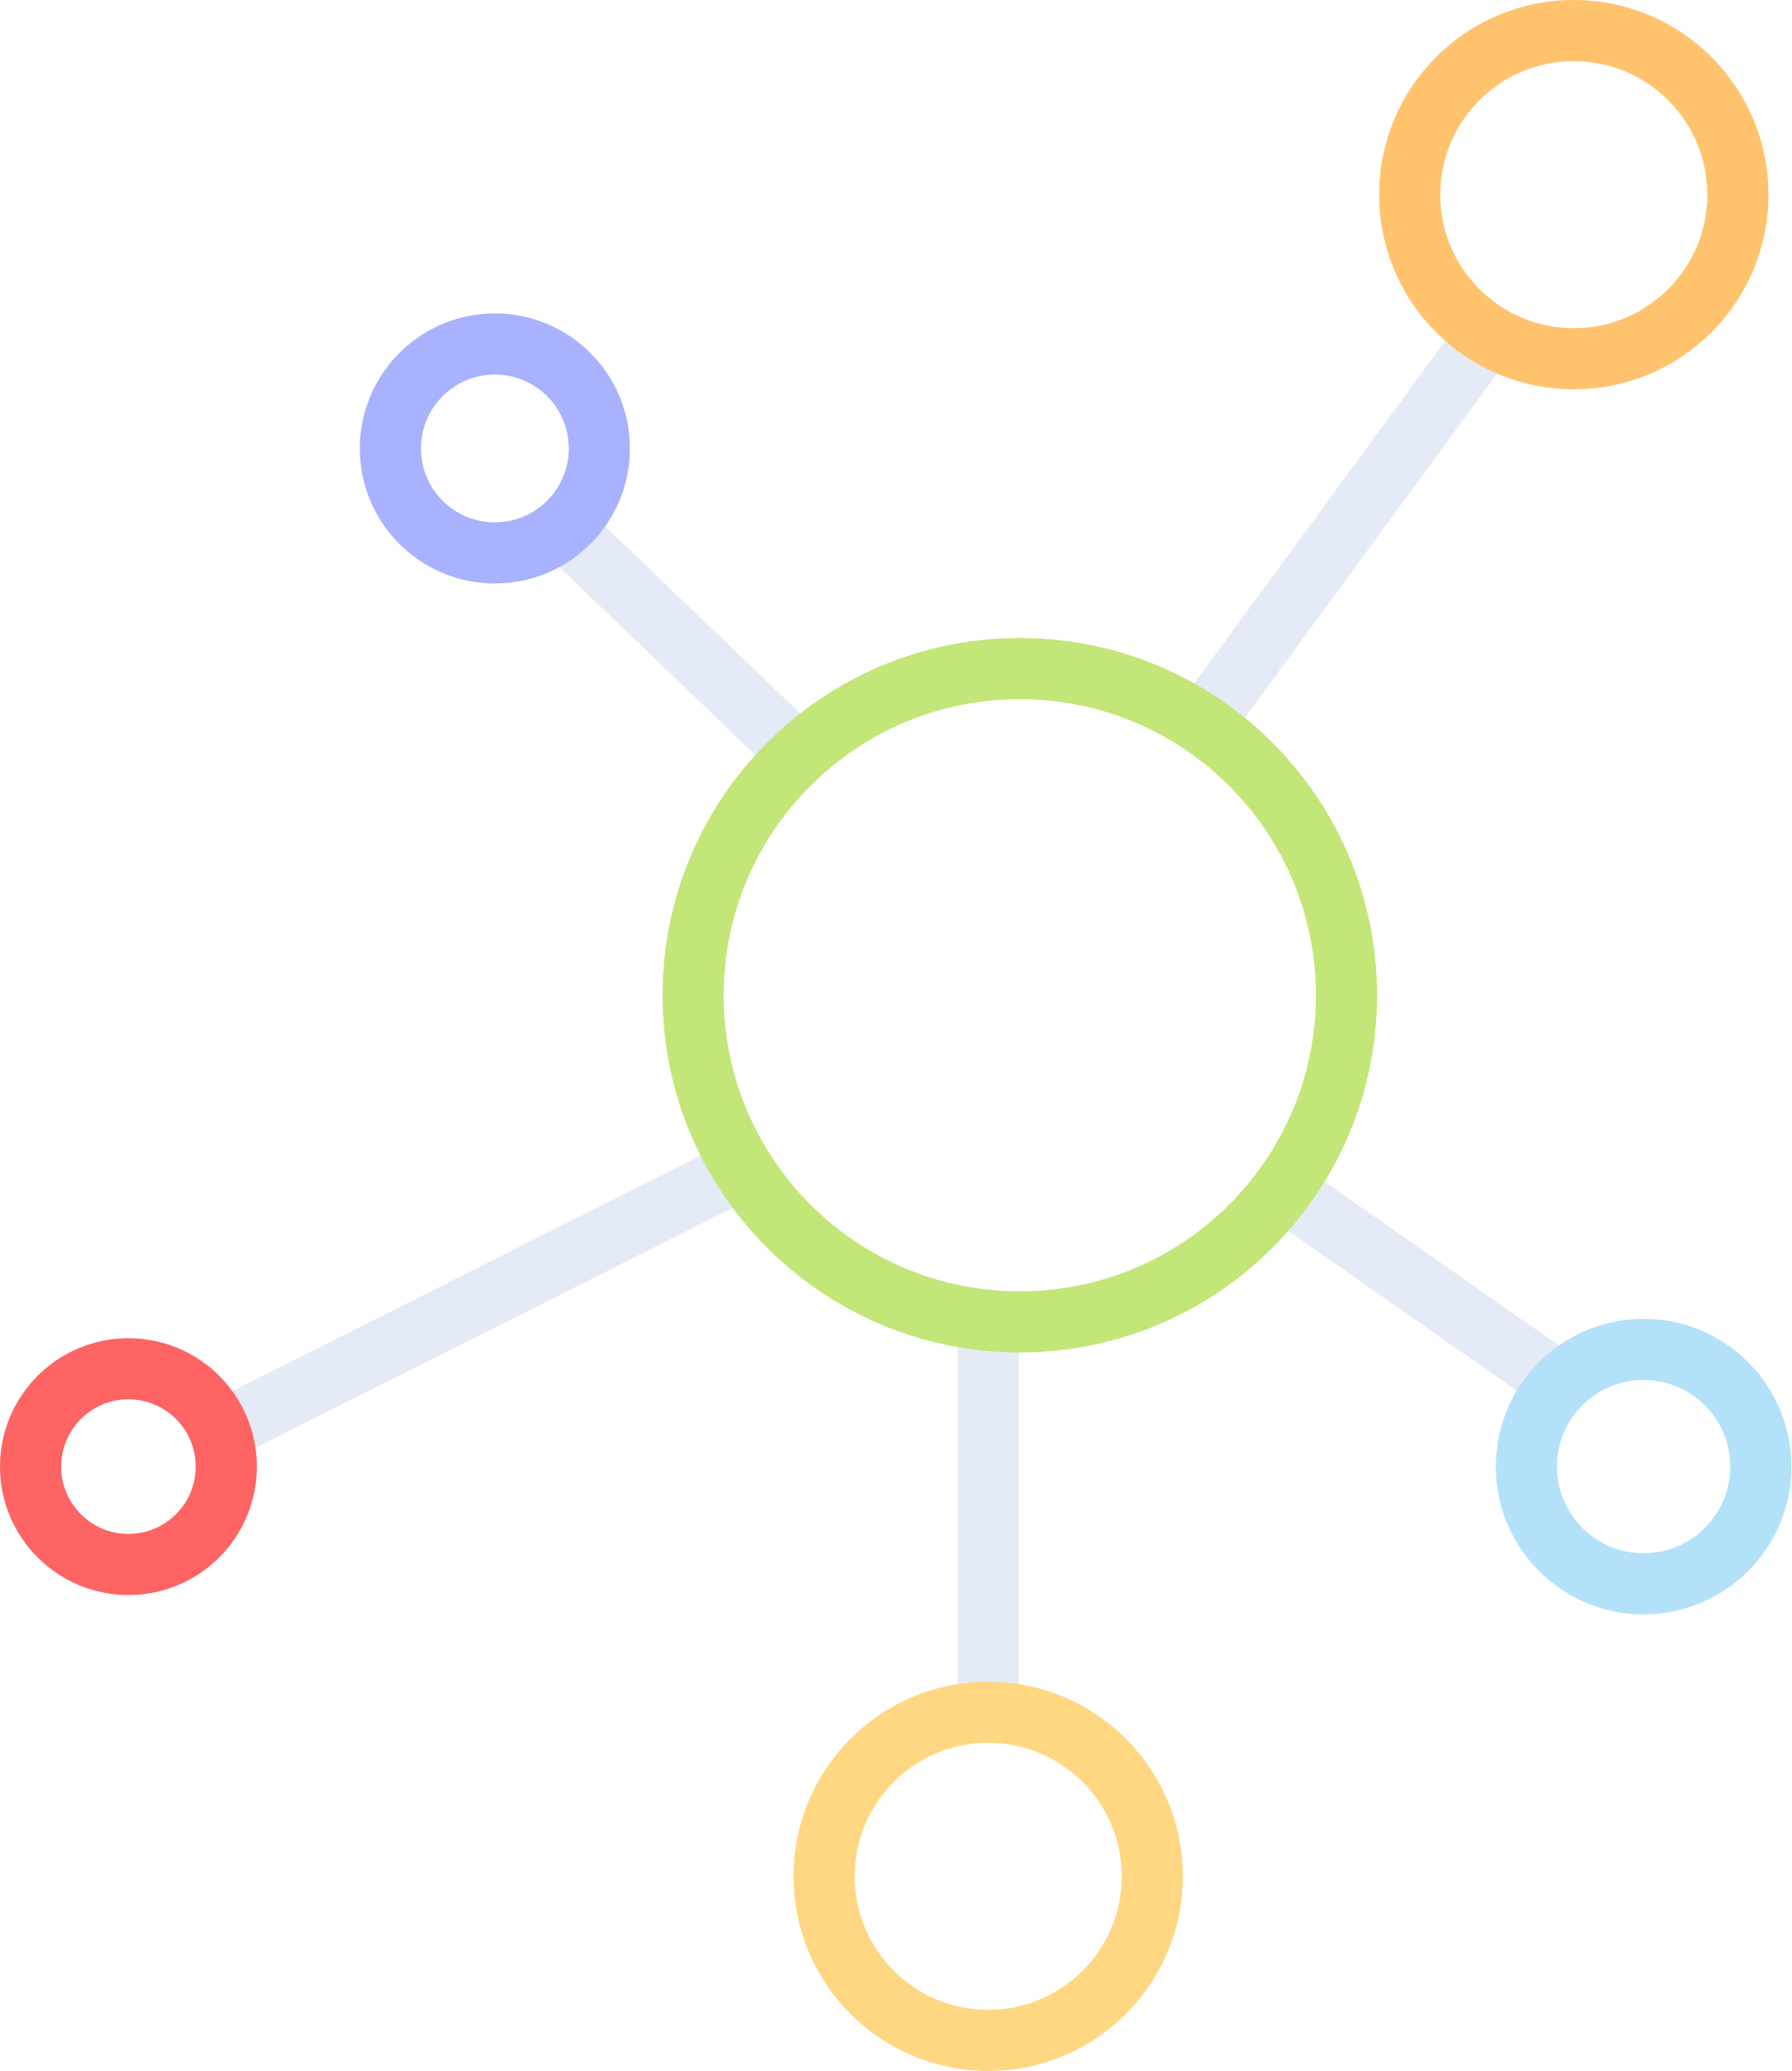
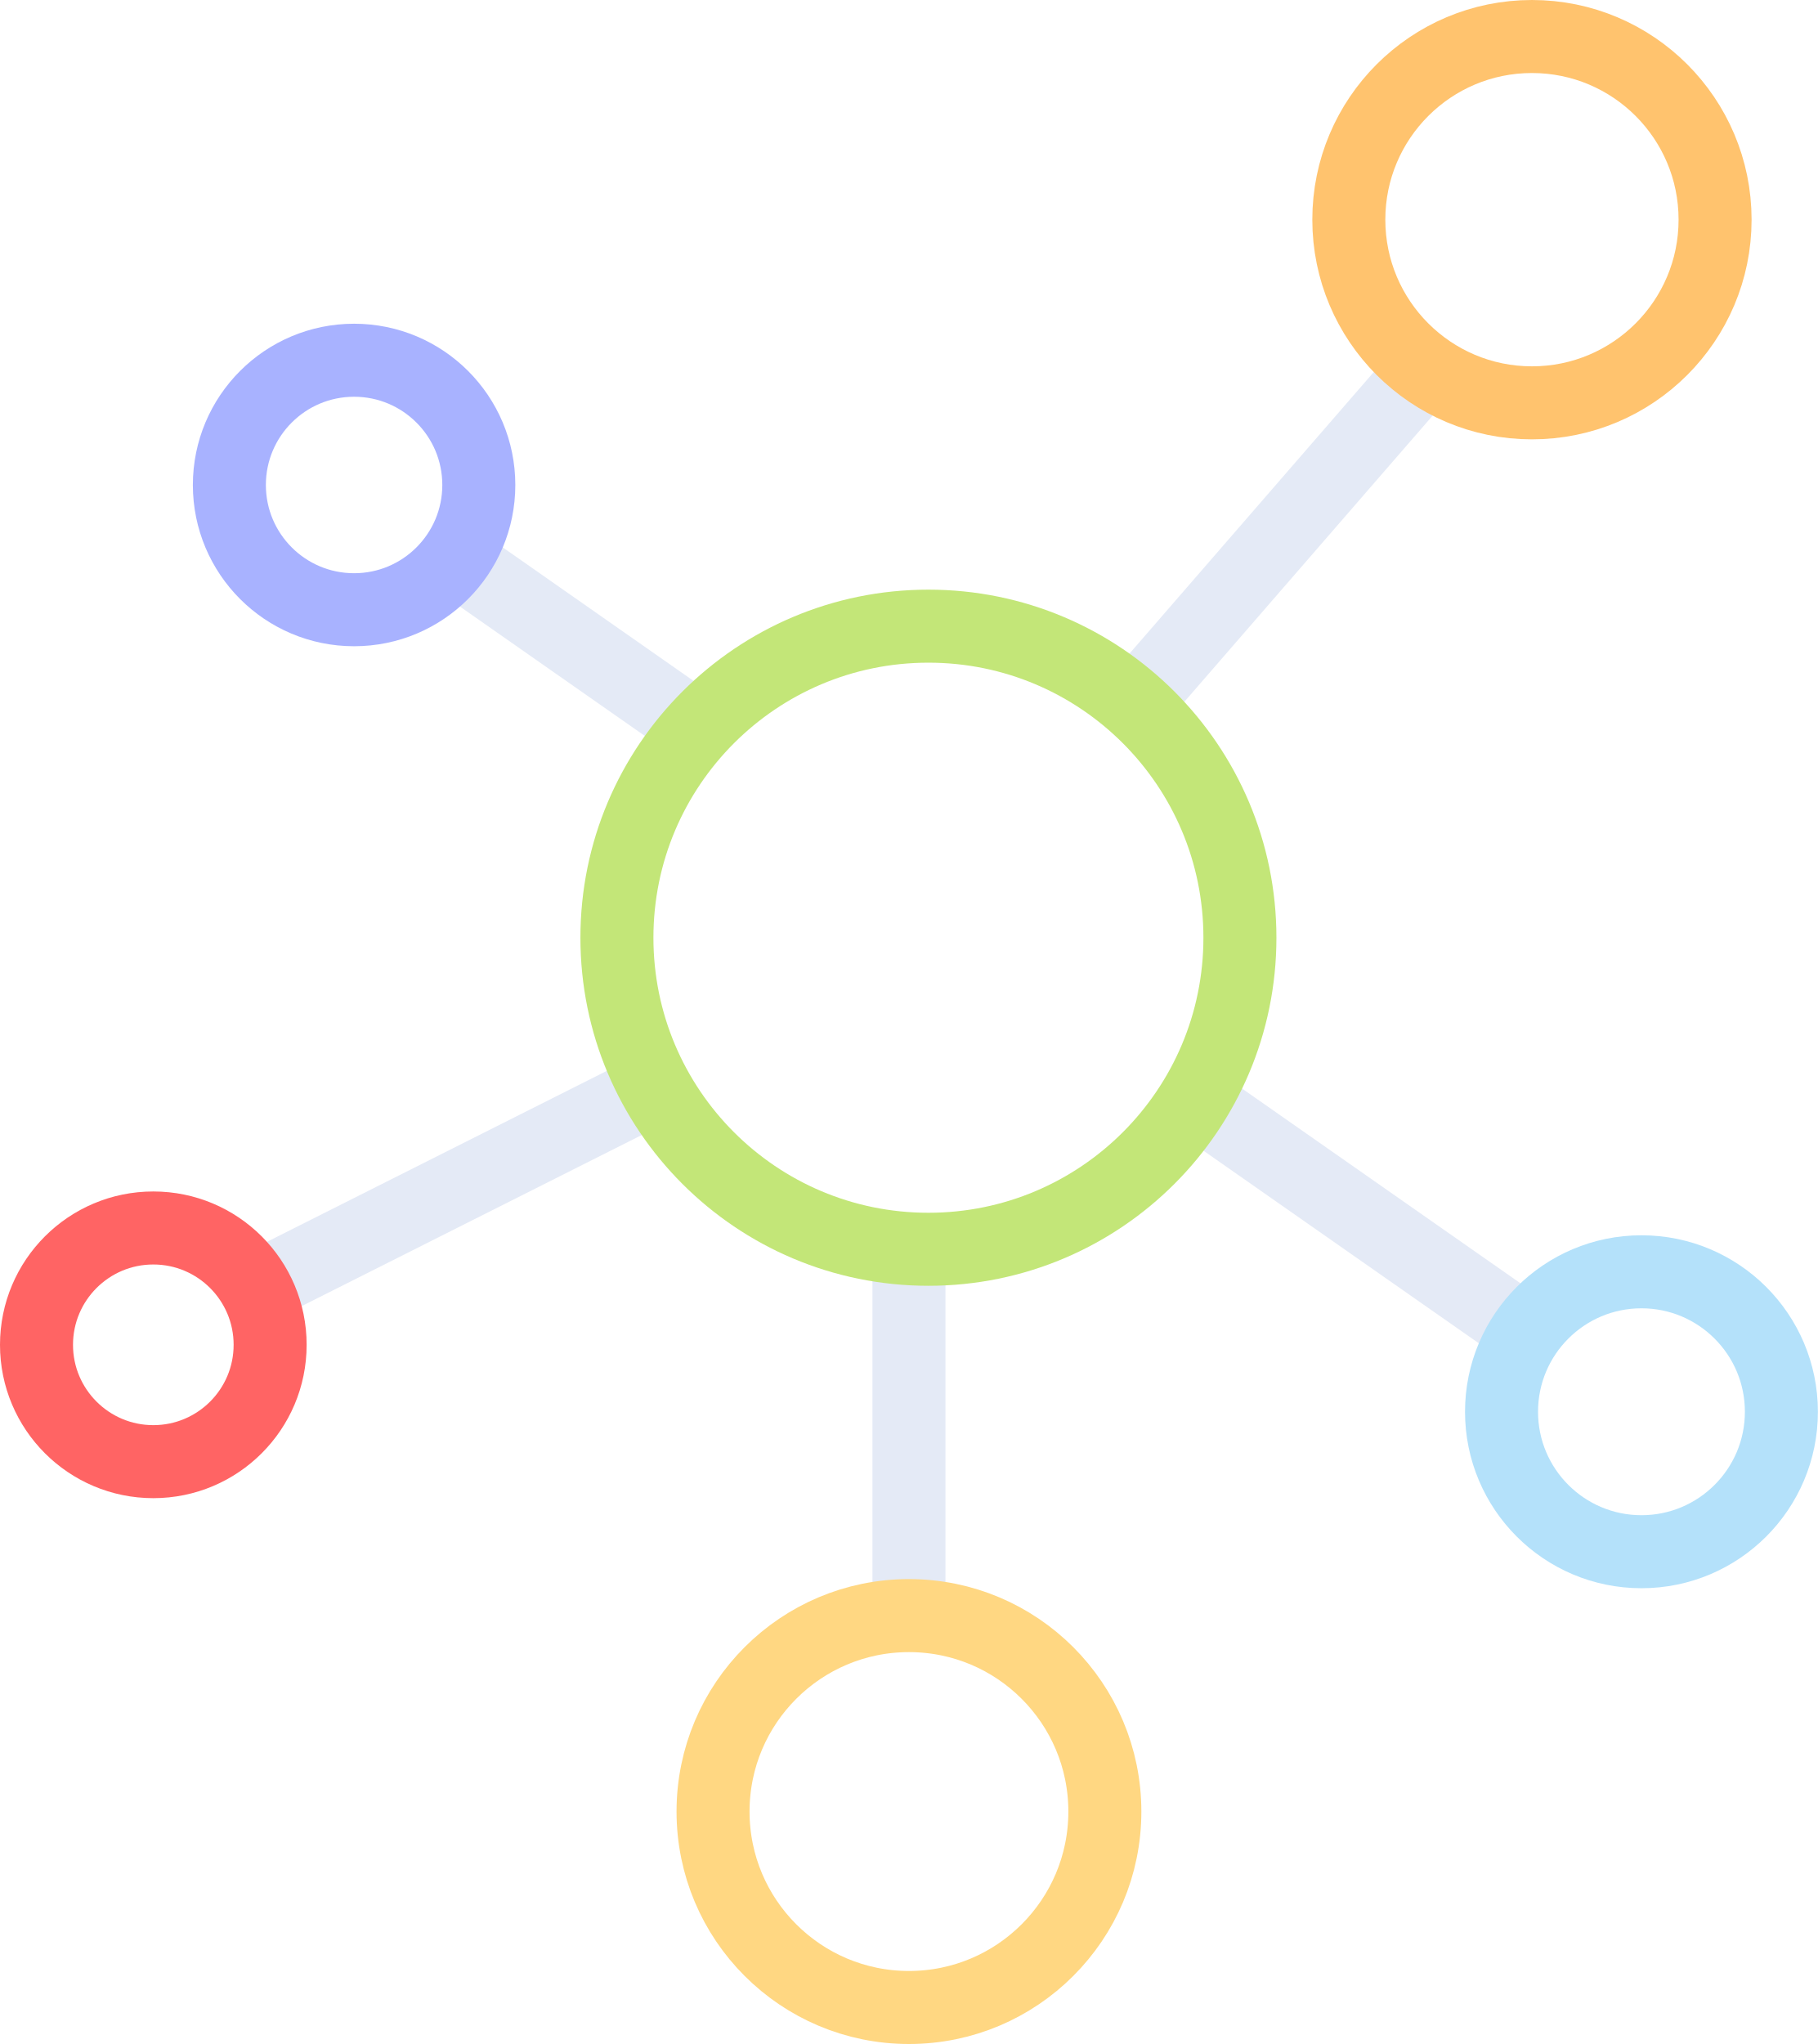
- <svg xmlns="http://www.w3.org/2000/svg" version="1.1" id="Layer_1" x="0px" y="0px" viewBox="0 0 351.5 406.4" style="enable-background:new 0 0 351.5 406.4;" xml:space="preserve">
+ <svg xmlns="http://www.w3.org/2000/svg" version="1.1" id="Layer_1" x="0px" y="0px" viewBox="0 0 298.8 335.9" style="enable-background:new 0 0 298.8 335.9;" xml:space="preserve">
  <style type="text/css">
	.st0{fill:none;stroke:#E4EAF6;stroke-width:12;stroke-miterlimit:10;}
	.st1{fill:none;stroke:#FF6464;stroke-width:12;stroke-miterlimit:10;}
	.st2{fill:none;stroke:#FFD782;stroke-width:12;stroke-miterlimit:10;}
	.st3{fill:none;stroke:#C3E678;stroke-width:12;stroke-miterlimit:10;}
	.st4{fill:none;stroke:#B4E1FA;stroke-width:12;stroke-miterlimit:10;}
- 	.st5{fill:none;stroke:#A8B2FF;stroke-width:12;stroke-miterlimit:10;}
- 	.st6{fill:none;stroke:#FFC36E;stroke-width:12;stroke-miterlimit:10;}
+ 	.st5{fill:none;stroke:#FFC36E;stroke-width:12;stroke-miterlimit:10;}
+ 	.st6{fill:none;stroke:#A8B2FF;stroke-width:12;stroke-miterlimit:10;}
</style>
-   <line class="st0" x1="292.7" y1="64.6" x2="235.9" y2="142.1" />
-   <line class="st0" x1="156.8" y1="148.1" x2="110.4" y2="103.6" />
-   <line class="st0" x1="308.8" y1="273.4" x2="251.6" y2="233.4" />
-   <line class="st0" x1="193.9" y1="336" x2="193.9" y2="259.4" />
-   <line class="st0" x1="44.4" y1="280.3" x2="145.8" y2="229.3" />
-   <circle class="st1" cx="25.2" cy="287.8" r="19.2" />
-   <circle class="st2" cx="193.9" cy="368.2" r="32.2" />
-   <circle class="st3" cx="200.1" cy="195.3" r="64.1" />
-   <circle class="st4" cx="322.5" cy="287.8" r="23" />
-   <circle class="st5" cx="97.1" cy="88" r="20.5" />
-   <circle class="st6" cx="308.8" cy="38.2" r="32.2" />
+   <line class="st0" x1="115.4" y1="120.2" x2="70.8" y2="89" />
+   <line class="st0" x1="234.3" y1="60.5" x2="186.4" y2="115.7" />
+   <line class="st0" x1="253.9" y1="221" x2="196.7" y2="181" />
+   <line class="st0" x1="149.4" y1="267.9" x2="149.4" y2="203.6" />
+   <line class="st0" x1="37.7" y1="213.9" x2="105.3" y2="179.9" />
+   <circle class="st1" cx="25.2" cy="221" r="19.2" />
+   <circle class="st2" cx="149.4" cy="297.7" r="32.2" />
+   <circle class="st3" cx="152.6" cy="154.1" r="51.2" />
+   <circle class="st4" cx="269.8" cy="232" r="23" />
+   <circle class="st5" cx="251.8" cy="36.1" r="30.1" />
+   <circle class="st6" cx="58.2" cy="79.7" r="20.5" />
</svg>
